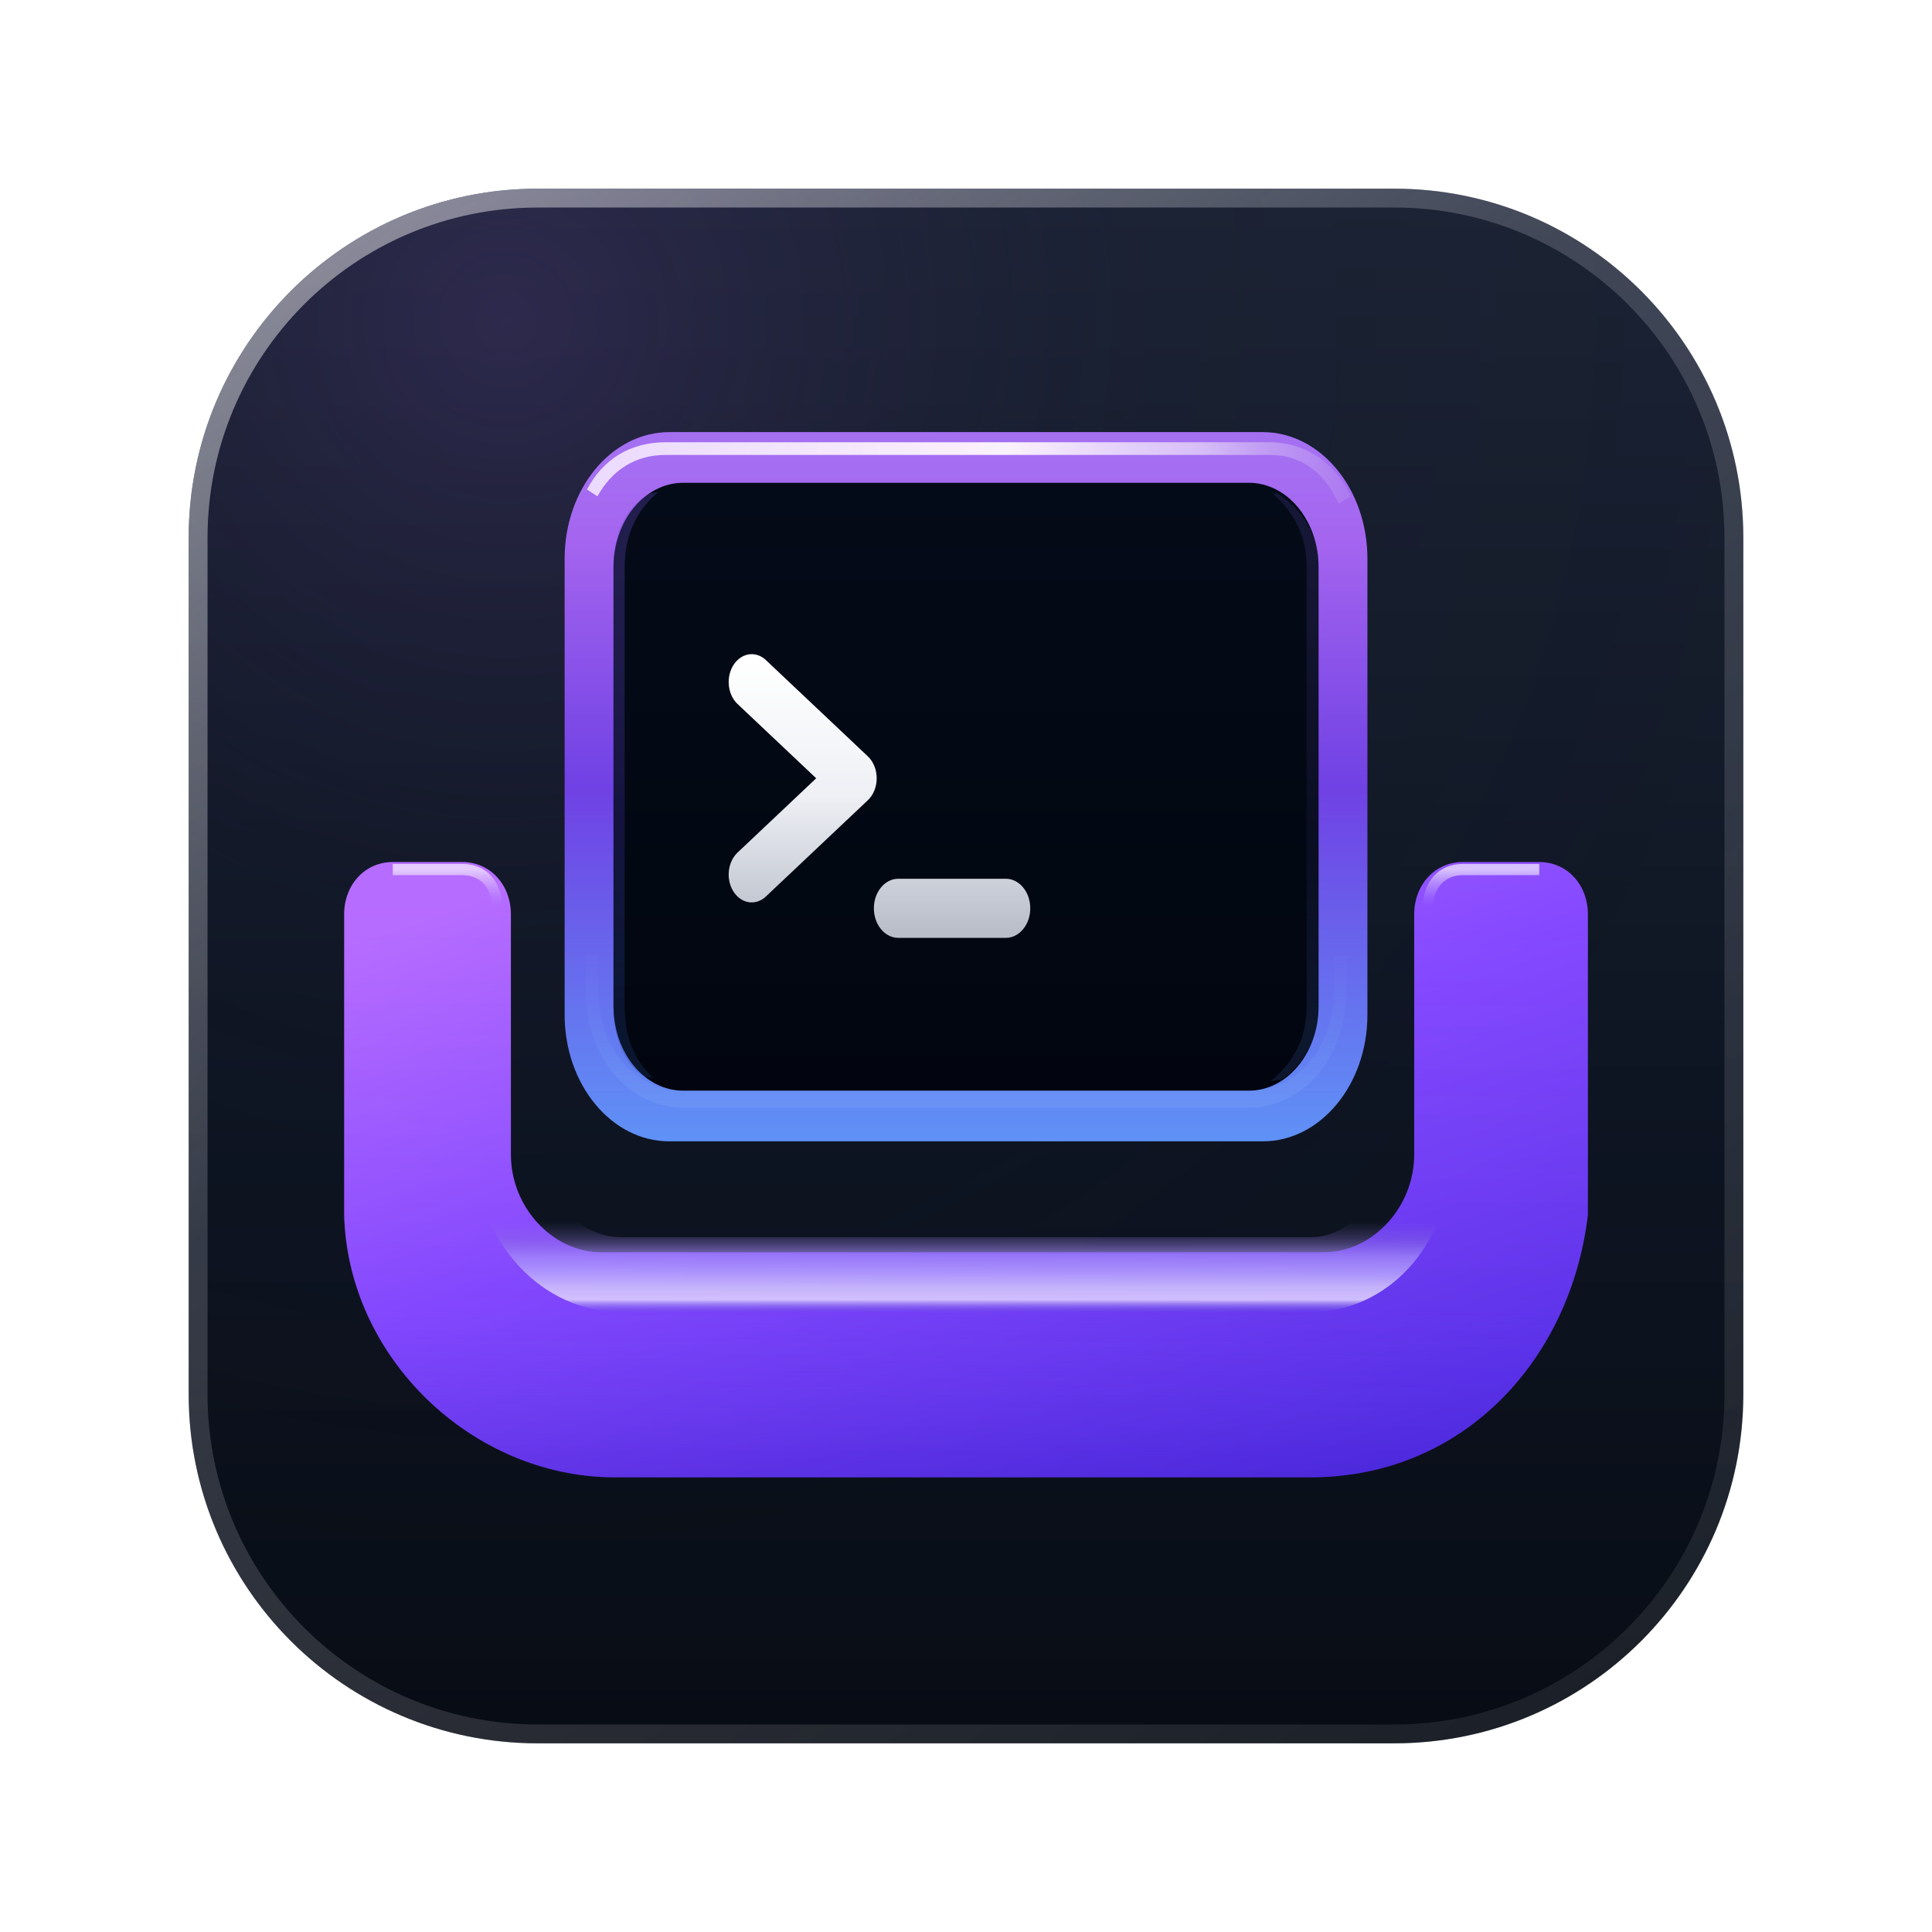
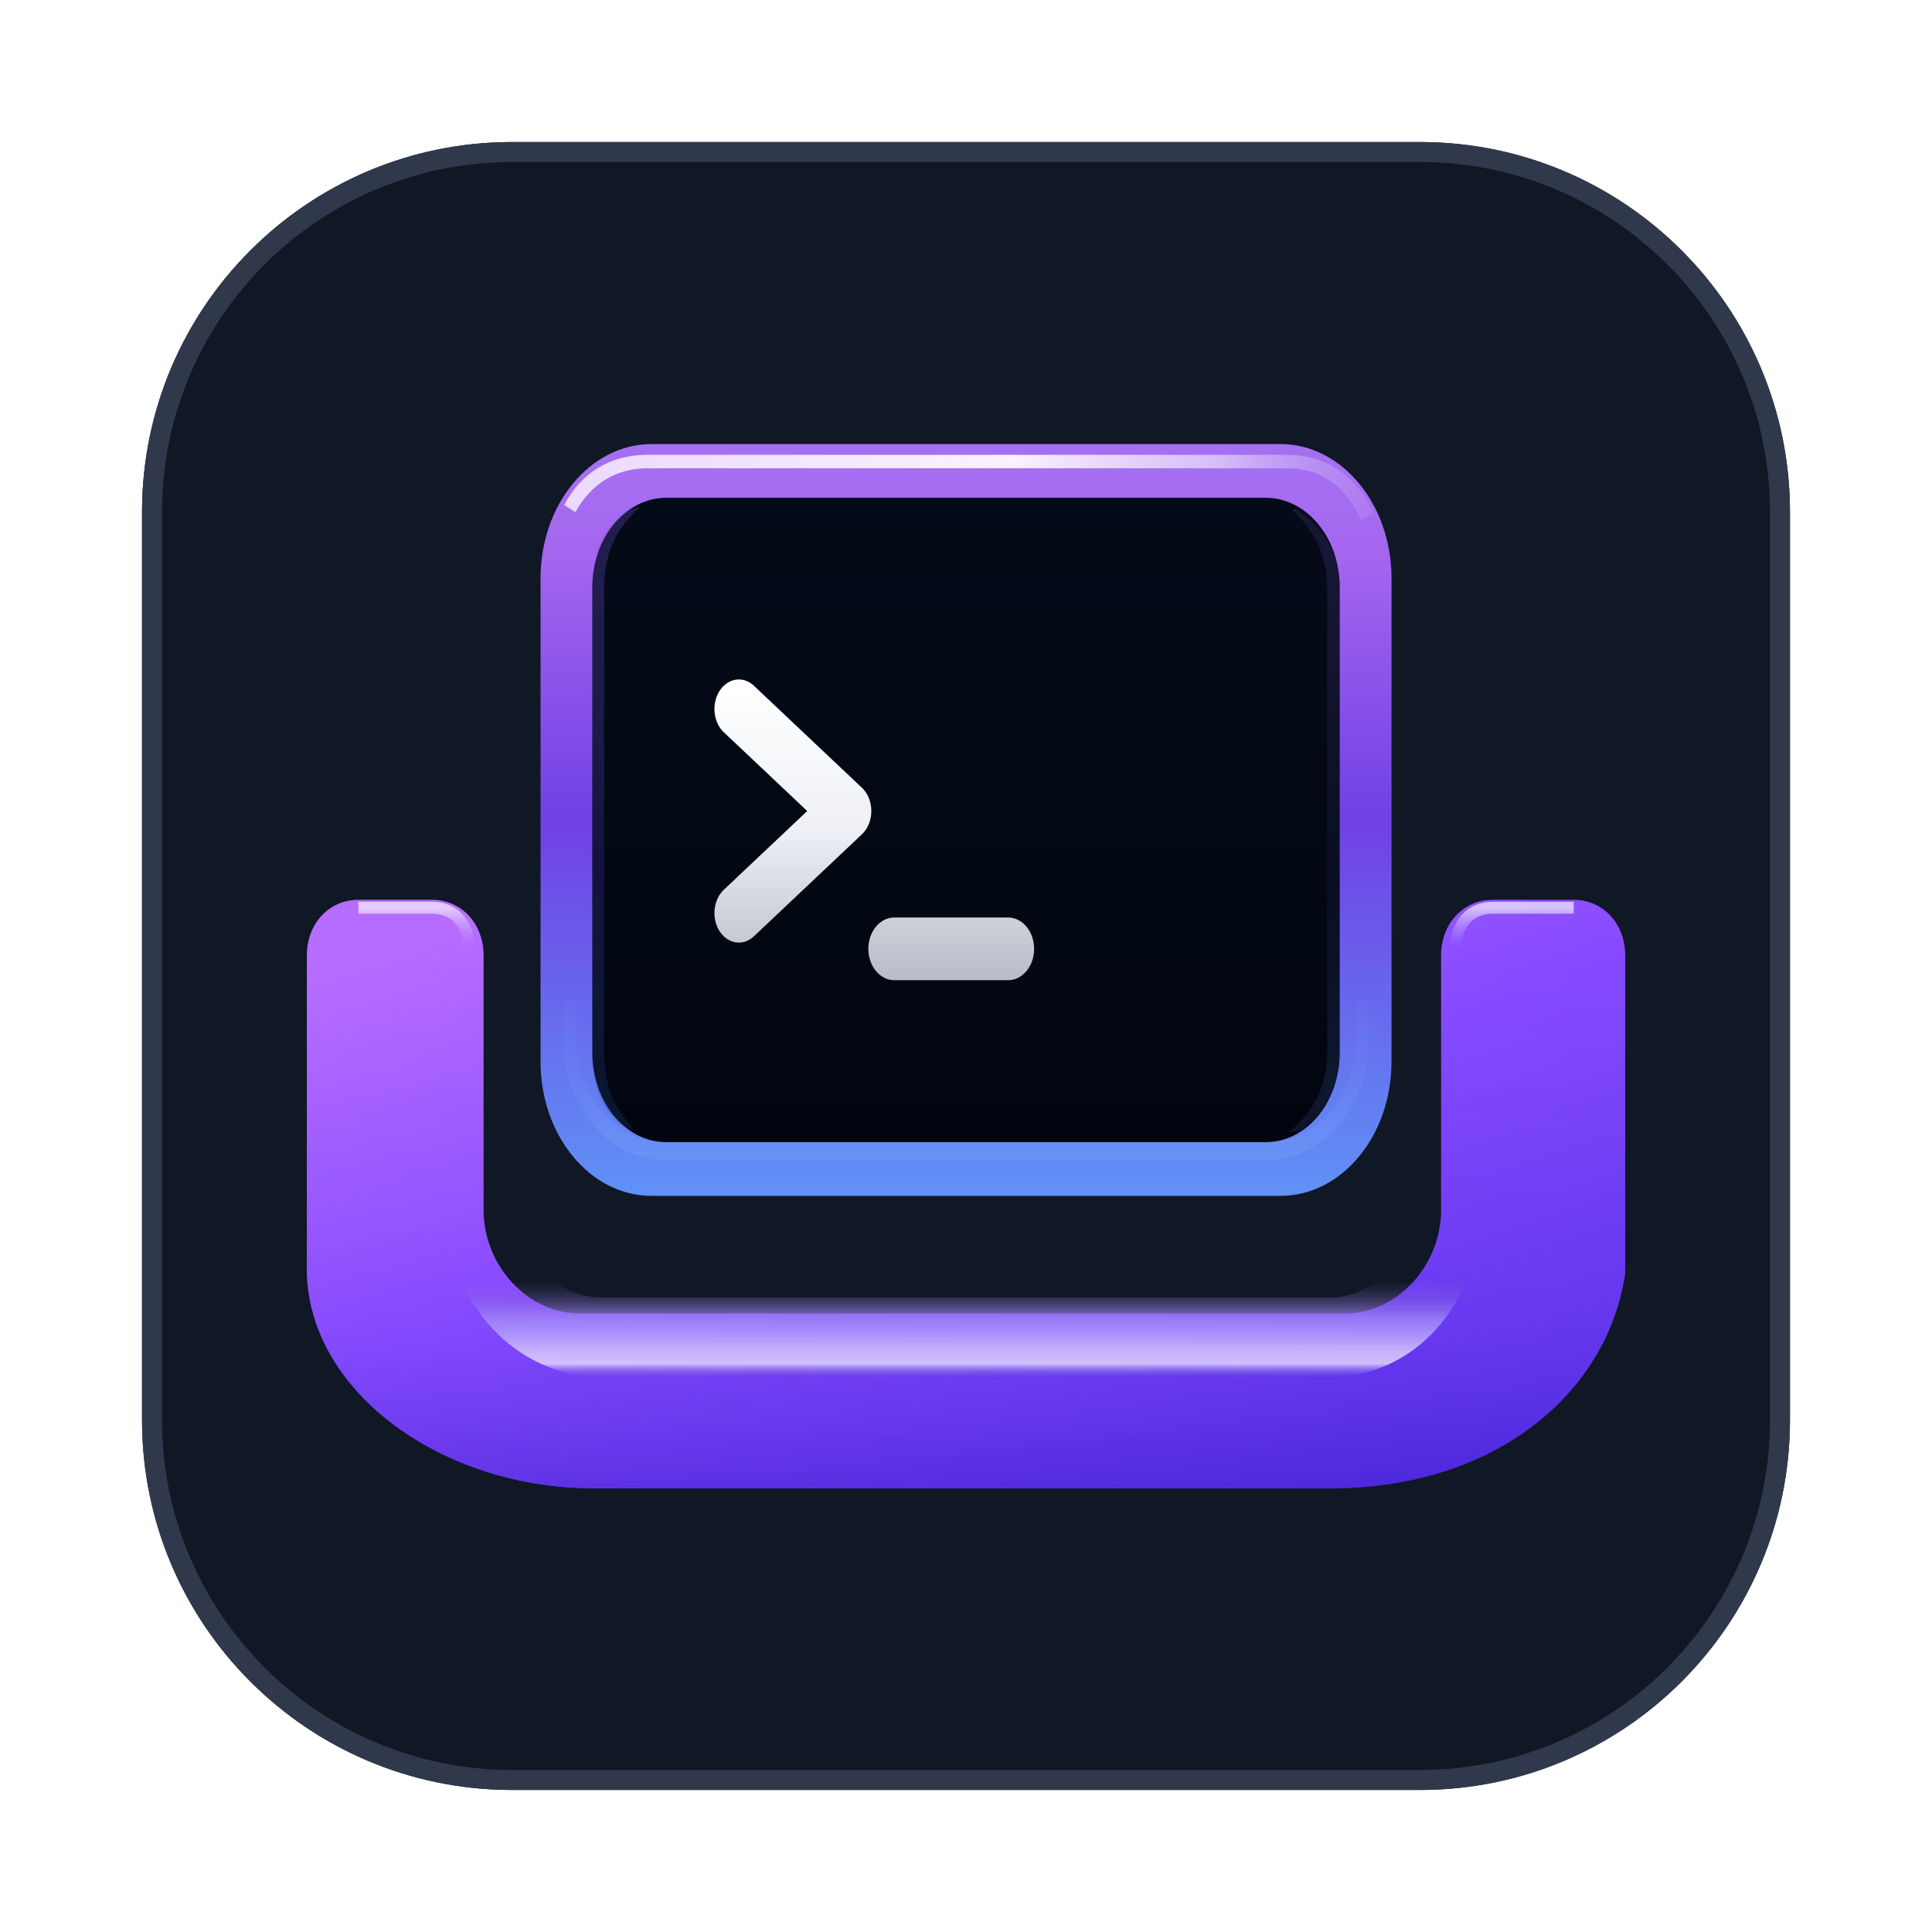
<svg xmlns="http://www.w3.org/2000/svg" viewBox="0 0 1024 1024" width="1024" height="1024" role="img" aria-label="Pier application icon — macOS">
-   <defs>
-     <linearGradient id="app-plate-fill" x1="0" y1="0" x2="0" y2="1">
-       <stop offset="0" stop-color="#1c2435" />
-       <stop offset="0.58" stop-color="#0e1522" />
-       <stop offset="1" stop-color="#090e18" />
-     </linearGradient>
-     <radialGradient id="app-plate-glow" cx="0.2" cy="0.08" r="0.9">
-       <stop offset="0" stop-color="#5b3b8b" stop-opacity="0.3" />
-       <stop offset="0.48" stop-color="#1a1630" stop-opacity="0.08" />
-       <stop offset="1" stop-color="#080b12" stop-opacity="0" />
-     </radialGradient>
-     <linearGradient id="app-plate-rim" x1="0.12" y1="0" x2="0.86" y2="1">
-       <stop offset="0" stop-color="#ffffff" stop-opacity="0.46" />
-       <stop offset="0.38" stop-color="#d9d9e6" stop-opacity="0.2" />
-       <stop offset="1" stop-color="#ffffff" stop-opacity="0.08" />
-     </linearGradient>
-     <linearGradient id="app-plate-depth" x1="0" y1="0" x2="0" y2="1">
-       <stop offset="0.72" stop-color="#000000" stop-opacity="0" />
-       <stop offset="1" stop-color="#000000" stop-opacity="0.12" />
-     </linearGradient>
-     <clipPath id="app-plate-clip">
-       <rect x="100" y="100" width="824" height="824" rx="185" />
-     </clipPath>
-   </defs>
-   <rect x="100" y="100" width="824" height="824" rx="185" fill="url(#app-plate-fill)" />
-   <g clip-path="url(#app-plate-clip)">
-     <rect x="100" y="100" width="824" height="824" fill="url(#app-plate-glow)" />
-     <rect x="100" y="100" width="824" height="824" fill="url(#app-plate-depth)" />
-   </g>
-   <rect x="105" y="105" width="814" height="814" rx="180" fill="none" stroke="url(#app-plate-rim)" stroke-width="10" />
-   <g id="pier-logo-mark" transform="translate(84.4 154.2) scale(4.092 4.419)">
-     <defs>
-       <linearGradient id="berth-fill" x1="0.16" y1="0.02" x2="0.82" y2="1" gradientUnits="userSpaceOnUse" gradientTransform="translate(15 60) scale(179 85)">
-         <stop offset="0" stop-color="#b66cff" />
-         <stop offset="0.44" stop-color="#8549ff" />
-         <stop offset="1" stop-color="#542ee5" />
-       </linearGradient>
-       <linearGradient id="berth-depth" x1="0" y1="0" x2="0" y2="1">
-         <stop offset="0" stop-color="#b275ff" stop-opacity="0" />
-         <stop offset="0.7" stop-color="#5b35ec" stop-opacity="0.08" />
-         <stop offset="1" stop-color="#2811b8" stop-opacity="0.3" />
-       </linearGradient>
-       <linearGradient id="berth-top-rim" x1="0" y1="0" x2="0" y2="1">
-         <stop offset="0" stop-color="#ffffff" stop-opacity="0.9" />
-         <stop offset="0.42" stop-color="#eadfff" stop-opacity="0.48" />
-         <stop offset="1" stop-color="#b89aff" stop-opacity="0" />
-       </linearGradient>
-       <linearGradient id="berth-shelf" x1="0" y1="108" x2="0" y2="120" gradientUnits="userSpaceOnUse">
-         <stop offset="0" stop-color="#8d72d8" stop-opacity="0" />
-         <stop offset="0.18" stop-color="#8f76dd" stop-opacity="0.28" />
-         <stop offset="0.38" stop-color="#a58df8" stop-opacity="0.72" />
-         <stop offset="0.55" stop-color="#b6a3fe" stop-opacity="0.82" />
-         <stop offset="0.72" stop-color="#cbbcfb" stop-opacity="0.92" />
-         <stop offset="0.86" stop-color="#ded0ff" stop-opacity="0.88" />
-         <stop offset="1" stop-color="#6b54db" stop-opacity="0.1" />
-       </linearGradient>
-       <linearGradient id="terminal-frame-fill" x1="0" y1="0" x2="0" y2="1">
-         <stop offset="0" stop-color="#a56ff2" />
-         <stop offset="0.04" stop-color="#a56ff2" />
-         <stop offset="0.15" stop-color="#a565ef" />
-         <stop offset="0.5" stop-color="#7041e4" />
-         <stop offset="1" stop-color="#5f92f6" />
-       </linearGradient>
-       <linearGradient id="terminal-top-rim" x1="50" y1="19" x2="160" y2="26" gradientUnits="userSpaceOnUse">
-         <stop offset="0" stop-color="#f3e6ff" stop-opacity="0.9" />
-         <stop offset="0.55" stop-color="#fff8ff" stop-opacity="0.95" />
-         <stop offset="0.8" stop-color="#eadcfb" stop-opacity="0.72" />
-         <stop offset="1" stop-color="#c5a9ef" stop-opacity="0.22" />
-       </linearGradient>
-       <linearGradient id="terminal-lower-rim" x1="0" y1="80" x2="0" y2="98" gradientUnits="userSpaceOnUse">
-         <stop offset="0" stop-color="#8b8cff" stop-opacity="0.04" />
-         <stop offset="0.42" stop-color="#779cf5" stop-opacity="0.14" />
-         <stop offset="1" stop-color="#81aaf7" stop-opacity="0.28" />
-       </linearGradient>
-       <linearGradient id="screen-fill" x1="0" y1="0" x2="0" y2="1">
-         <stop offset="0" stop-color="#040b18" />
-         <stop offset="0.65" stop-color="#020812" />
-         <stop offset="1" stop-color="#02050f" />
-       </linearGradient>
-       <radialGradient id="screen-glow" cx="0.12" cy="0.14" r="0.41">
-         <stop offset="0" stop-color="#765ed3" stop-opacity="0.47" />
-         <stop offset="0.28" stop-color="#3b397b" stop-opacity="0.11" />
-         <stop offset="0.75" stop-color="#0a1020" stop-opacity="0" />
-         <stop offset="1" stop-color="#0a1020" stop-opacity="0" />
-       </radialGradient>
-       <linearGradient id="screen-left-depth" x1="54" y1="32" x2="56" y2="88" gradientUnits="userSpaceOnUse">
-         <stop offset="0" stop-color="#5d46bd" stop-opacity="0.32" />
-         <stop offset="0.55" stop-color="#271d69" stop-opacity="0.5" />
-         <stop offset="1" stop-color="#24408b" stop-opacity="0.26" />
-       </linearGradient>
-       <linearGradient id="screen-right-depth" x1="153" y1="32" x2="155" y2="88" gradientUnits="userSpaceOnUse">
-         <stop offset="0" stop-color="#7857dc" stop-opacity="0.16" />
-         <stop offset="0.62" stop-color="#493b9d" stop-opacity="0.11" />
-         <stop offset="1" stop-color="#4271c8" stop-opacity="0.16" />
-       </linearGradient>
-       <linearGradient id="glyph-fill" x1="0" y1="45" x2="0" y2="77" gradientUnits="userSpaceOnUse">
-         <stop offset="0" stop-color="#ffffff" />
-         <stop offset="0.5" stop-color="#eef0f5" />
-         <stop offset="1" stop-color="#b9bec9" />
-       </linearGradient>
-       <filter id="berth-shadow" x="-15%" y="-10%" width="130%" height="125%" color-interpolation-filters="sRGB">
-         <feDropShadow dx="0" dy="2" stdDeviation="2" flood-color="#15064c" flood-opacity="0.28" />
-         <feDropShadow dx="0" dy="0.7" stdDeviation="0.8" flood-color="#000000" flood-opacity="0.3" />
-       </filter>
-       <filter id="terminal-shadow-and-halo" x="35" y="6" width="140" height="112" filterUnits="userSpaceOnUse" color-interpolation-filters="sRGB">
-         <feGaussianBlur in="SourceAlpha" stdDeviation="3" result="halo-blur" />
-         <feOffset in="halo-blur" dx="-0.55" dy="1.1" result="halo-position" />
-         <feFlood flood-color="#7552ff" flood-opacity="0.18" result="halo-color" />
-         <feComposite in="halo-color" in2="halo-position" operator="in" result="uniform-halo" />
-       </filter>
-       <filter id="terminal-bottom-shadow" x="42" y="88" width="125" height="25" filterUnits="userSpaceOnUse" color-interpolation-filters="sRGB">
-         <feGaussianBlur in="SourceAlpha" stdDeviation="3 1.8" result="shadow-blur" />
-         <feOffset in="shadow-blur" dy="1.5" result="shadow-position" />
-         <feFlood flood-color="#010612" flood-opacity="0.36" result="shadow-color" />
-         <feComposite in="shadow-color" in2="shadow-position" operator="in" />
-       </filter>
-       <filter id="glyph-shadow" x="-30%" y="-30%" width="160%" height="180%" color-interpolation-filters="sRGB">
-         <feDropShadow dx="0" dy="1.3" stdDeviation="0.9" flood-color="#000000" flood-opacity="0.62" />
-       </filter>
-       <clipPath id="berth-clip">
-         <path d="M22 60H32c4 0 7 3 7 7v32c0 7 6 13 13 13h104c7 0 13-6 13-13V67c0-4 3-7 7-7h11c4 0 7 3 7 7v40c-2.4 19-17.6 35-40 35H54c-20.6 0-38.5-16-39-35V67c0-4 3-7 7-7Z" />
-       </clipPath>
-     </defs>
-     <g id="berth-layer" transform="translate(104.5 145) scale(0.9) translate(-104.5 -145)">
-       <g id="berth-body">
-         <path id="berth-base" d="M22 60H32c4 0 7 3 7 7v32c0 7 6 13 13 13h104c7 0 13-6 13-13V67c0-4 3-7 7-7h11c4 0 7 3 7 7v40c-2.4 19-17.6 35-40 35H54c-20.6 0-38.5-16-39-35V67c0-4 3-7 7-7Z" fill="url(#berth-fill)" />
-         <rect id="berth-depth-overlay" x="15" y="60" width="179" height="85" fill="url(#berth-depth)" clip-path="url(#berth-clip)" />
-         <path id="berth-arm-highlights" d="M22 61H32c3 0 5 2 5 5M171 66c0-3 2-5 5-5h11" fill="none" stroke="url(#berth-top-rim)" stroke-width="1.5" stroke-linecap="butt" opacity="0.72" />
-         <path id="berth-inner-shelf" d="M34 98C34 95.7 36.2 94 39 94s5 1.7 5 4v1c0 6.1 4.9 11 11 11h99c5.5 0 10-4.5 10-10v-2c0-2.3 2.2-4 5-4s5 1.7 5 4v2c0 11.1-8.9 20-20 20H55c-11.6 0-21-9.4-21-21Z" fill="url(#berth-shelf)" />
+   <g id="app-icon-artwork" transform="translate(512 512) scale(1.06) translate(-512 -512)">
+     <rect x="100" y="100" width="824" height="824" rx="185" fill="#101725" />
+     <rect x="105" y="105" width="814" height="814" rx="180" fill="none" stroke="#30394b" stroke-width="10" />
+     <g id="pier-logo-mark" transform="translate(84.4 176.2) scale(4.092 4.419)">
+       <defs>
+         <linearGradient id="berth-fill" x1="0.16" y1="0.02" x2="0.82" y2="1" gradientUnits="userSpaceOnUse" gradientTransform="translate(15 60) scale(179 85)">
+           <stop offset="0" stop-color="#b66cff" />
+           <stop offset="0.44" stop-color="#8549ff" />
+           <stop offset="1" stop-color="#542ee5" />
+         </linearGradient>
+         <linearGradient id="berth-depth" x1="0" y1="0" x2="0" y2="1">
+           <stop offset="0" stop-color="#b275ff" stop-opacity="0" />
+           <stop offset="0.7" stop-color="#5b35ec" stop-opacity="0.08" />
+           <stop offset="1" stop-color="#2811b8" stop-opacity="0.3" />
+         </linearGradient>
+         <linearGradient id="berth-top-rim" x1="0" y1="0" x2="0" y2="1">
+           <stop offset="0" stop-color="#ffffff" stop-opacity="0.9" />
+           <stop offset="0.42" stop-color="#eadfff" stop-opacity="0.48" />
+           <stop offset="1" stop-color="#b89aff" stop-opacity="0" />
+         </linearGradient>
+         <linearGradient id="berth-shelf" x1="0" y1="108" x2="0" y2="120" gradientUnits="userSpaceOnUse">
+           <stop offset="0" stop-color="#8d72d8" stop-opacity="0" />
+           <stop offset="0.18" stop-color="#8f76dd" stop-opacity="0.28" />
+           <stop offset="0.38" stop-color="#a58df8" stop-opacity="0.72" />
+           <stop offset="0.55" stop-color="#b6a3fe" stop-opacity="0.82" />
+           <stop offset="0.72" stop-color="#cbbcfb" stop-opacity="0.92" />
+           <stop offset="0.86" stop-color="#ded0ff" stop-opacity="0.88" />
+           <stop offset="1" stop-color="#6b54db" stop-opacity="0.1" />
+         </linearGradient>
+         <linearGradient id="terminal-frame-fill" x1="0" y1="0" x2="0" y2="1">
+           <stop offset="0" stop-color="#a56ff2" />
+           <stop offset="0.04" stop-color="#a56ff2" />
+           <stop offset="0.15" stop-color="#a565ef" />
+           <stop offset="0.5" stop-color="#7041e4" />
+           <stop offset="1" stop-color="#5f92f6" />
+         </linearGradient>
+         <linearGradient id="terminal-top-rim" x1="50" y1="19" x2="160" y2="26" gradientUnits="userSpaceOnUse">
+           <stop offset="0" stop-color="#f3e6ff" stop-opacity="0.9" />
+           <stop offset="0.55" stop-color="#fff8ff" stop-opacity="0.95" />
+           <stop offset="0.8" stop-color="#eadcfb" stop-opacity="0.72" />
+           <stop offset="1" stop-color="#c5a9ef" stop-opacity="0.22" />
+         </linearGradient>
+         <linearGradient id="terminal-lower-rim" x1="0" y1="80" x2="0" y2="98" gradientUnits="userSpaceOnUse">
+           <stop offset="0" stop-color="#8b8cff" stop-opacity="0.04" />
+           <stop offset="0.42" stop-color="#779cf5" stop-opacity="0.14" />
+           <stop offset="1" stop-color="#81aaf7" stop-opacity="0.28" />
+         </linearGradient>
+         <linearGradient id="screen-fill" x1="0" y1="0" x2="0" y2="1">
+           <stop offset="0" stop-color="#040b18" />
+           <stop offset="0.65" stop-color="#020812" />
+           <stop offset="1" stop-color="#02050f" />
+         </linearGradient>
+         <radialGradient id="screen-glow" cx="0.12" cy="0.14" r="0.41">
+           <stop offset="0" stop-color="#765ed3" stop-opacity="0.47" />
+           <stop offset="0.28" stop-color="#3b397b" stop-opacity="0.11" />
+           <stop offset="0.75" stop-color="#0a1020" stop-opacity="0" />
+           <stop offset="1" stop-color="#0a1020" stop-opacity="0" />
+         </radialGradient>
+         <linearGradient id="screen-left-depth" x1="54" y1="32" x2="56" y2="88" gradientUnits="userSpaceOnUse">
+           <stop offset="0" stop-color="#5d46bd" stop-opacity="0.32" />
+           <stop offset="0.55" stop-color="#271d69" stop-opacity="0.5" />
+           <stop offset="1" stop-color="#24408b" stop-opacity="0.26" />
+         </linearGradient>
+         <linearGradient id="screen-right-depth" x1="153" y1="32" x2="155" y2="88" gradientUnits="userSpaceOnUse">
+           <stop offset="0" stop-color="#7857dc" stop-opacity="0.16" />
+           <stop offset="0.62" stop-color="#493b9d" stop-opacity="0.11" />
+           <stop offset="1" stop-color="#4271c8" stop-opacity="0.16" />
+         </linearGradient>
+         <linearGradient id="glyph-fill" x1="0" y1="45" x2="0" y2="77" gradientUnits="userSpaceOnUse">
+           <stop offset="0" stop-color="#ffffff" />
+           <stop offset="0.5" stop-color="#eef0f5" />
+           <stop offset="1" stop-color="#b9bec9" />
+         </linearGradient>
+         <filter id="berth-shadow" x="-15%" y="-10%" width="130%" height="125%" color-interpolation-filters="sRGB">
+           <feDropShadow dx="0" dy="2" stdDeviation="2" flood-color="#15064c" flood-opacity="0.28" />
+           <feDropShadow dx="0" dy="0.7" stdDeviation="0.8" flood-color="#000000" flood-opacity="0.3" />
+         </filter>
+         <filter id="terminal-shadow-and-halo" x="35" y="6" width="140" height="112" filterUnits="userSpaceOnUse" color-interpolation-filters="sRGB">
+           <feGaussianBlur in="SourceAlpha" stdDeviation="3" result="halo-blur" />
+           <feOffset in="halo-blur" dx="-0.55" dy="1.1" result="halo-position" />
+           <feFlood flood-color="#7552ff" flood-opacity="0.18" result="halo-color" />
+           <feComposite in="halo-color" in2="halo-position" operator="in" result="uniform-halo" />
+         </filter>
+         <filter id="terminal-bottom-shadow" x="42" y="88" width="125" height="25" filterUnits="userSpaceOnUse" color-interpolation-filters="sRGB">
+           <feGaussianBlur in="SourceAlpha" stdDeviation="3 1.8" result="shadow-blur" />
+           <feOffset in="shadow-blur" dy="1.5" result="shadow-position" />
+           <feFlood flood-color="#010612" flood-opacity="0.36" result="shadow-color" />
+           <feComposite in="shadow-color" in2="shadow-position" operator="in" />
+         </filter>
+         <filter id="glyph-shadow" x="-30%" y="-30%" width="160%" height="180%" color-interpolation-filters="sRGB">
+           <feDropShadow dx="0" dy="1.3" stdDeviation="0.9" flood-color="#000000" flood-opacity="0.62" />
+         </filter>
+         <clipPath id="berth-clip">
+           <path d="M22 60H32c4 0 7 3 7 7v32c0 7 6 13 13 13h104c7 0 13-6 13-13V67c0-4 3-7 7-7h11c4 0 7 3 7 7v40c-2.4 15-17.6 27-40 27H54c-20.6 0-38.5-12-39-27V67c0-4 3-7 7-7Z" />
+         </clipPath>
+       </defs>
+       <g id="berth-layer" transform="translate(104.5 145) scale(0.9) translate(-104.5 -145)">
+         <g id="berth-body">
+           <path id="berth-base" d="M22 60H32c4 0 7 3 7 7v32c0 7 6 13 13 13h104c7 0 13-6 13-13V67c0-4 3-7 7-7h11c4 0 7 3 7 7v40c-2.4 15-17.6 27-40 27H54c-20.6 0-38.5-12-39-27V67c0-4 3-7 7-7Z" fill="url(#berth-fill)" />
+           <rect id="berth-depth-overlay" x="15" y="60" width="179" height="74" fill="url(#berth-depth)" clip-path="url(#berth-clip)" />
+           <path id="berth-arm-highlights" d="M22 61H32c3 0 5 2 5 5M171 66c0-3 2-5 5-5h11" fill="none" stroke="url(#berth-top-rim)" stroke-width="1.5" stroke-linecap="butt" opacity="0.72" />
+           <path id="berth-inner-shelf" d="M34 98C34 95.7 36.2 94 39 94s5 1.7 5 4v1c0 6.1 4.9 11 11 11h99c5.5 0 10-4.5 10-10v-2c0-2.3 2.2-4 5-4s5 1.7 5 4v2c0 11.1-8.9 20-20 20H55c-11.6 0-21-9.4-21-21Z" fill="url(#berth-shelf)" />
+         </g>
      </g>
-     </g>
-     <g id="terminal-layer" transform="translate(104.5 102) scale(0.9042 1.0127) translate(-104.5 -102)">
-       <g id="terminal-material-effects" opacity="0">
-         <rect id="terminal-bottom-shadow-shape" x="51" y="94" width="107" height="8" rx="4" fill="#000000" filter="url(#terminal-bottom-shadow)" />
-         <rect id="terminal-effect-shape" x="47" y="18" width="115" height="84" rx="15" fill="#000000" filter="url(#terminal-shadow-and-halo)" />
-       </g>
-       <rect id="terminal-frame" x="47" y="18" width="115" height="84" rx="15" fill="url(#terminal-frame-fill)" />
-       <g id="screen-layer">
-         <rect id="screen" x="54" y="24" width="101" height="72" rx="10" fill="url(#screen-fill)" />
-         <rect id="screen-left-top-glow" x="54" y="24" width="101" height="72" rx="10" fill="url(#screen-glow)" opacity="0" />
-         <path id="screen-left-inner-depth" d="M54 34C54 29.6 56.1 26.7 59.1 25.3L60.4 25.1C57.4 27.2 55.6 30.1 55.6 34v52c0 3.7 1.4 6.4 4.1 8.5l-1.4-.2C55.6 92.8 54 90 54 86Z" fill="url(#screen-left-depth)" />
-         <path id="screen-right-inner-depth" d="M149 25.2C152.7 27.1 155 30.2 155 34v52c0 3.8-2.1 6.9-5.4 8.7l-1.5.2c3.3-2.2 5.2-5.1 5.2-8.9V34c0-3.6-1.7-6.4-4.7-8.6Z" fill="url(#screen-right-depth)" />
-       </g>
-       <g id="terminal-frame-highlights">
-         <path id="terminal-top-highlight" d="M61.5 19.2H148c5.2 0 9.4 2.5 11.6 6.4l-1.7.9c-2-3.6-5.2-5.8-9.9-5.8H61.5c-4.4 0-7.7 1.8-9.8 4.9l-1.5-.8c2.3-3.6 6.2-5.6 11.3-5.6Z" fill="url(#terminal-top-rim)" />
-         <path id="terminal-bottom-highlight" d="M50 80v4c0 8.1 6.2 14 14 14h81c7.8 0 14-5.9 14-14v-4h-1.8v4c0 7-5.3 12-12.2 12H64c-6.9 0-12.2-5-12.2-12v-4Z" fill="url(#terminal-lower-rim)" />
-       </g>
-       <g id="glyph-layer" fill="none" stroke="url(#glyph-fill)" stroke-linecap="round" stroke-linejoin="round">
-         <path id="chevron" d="M73.8 47.6L88.4 59L73.8 70.4" stroke-width="6.6" />
-         <path id="underscore" d="M94.8 74.4H110.2" stroke-width="7" />
+       <g id="terminal-layer" transform="translate(104.5 102) scale(0.9042 1.0127) translate(-104.5 -102)">
+         <g id="terminal-material-effects" opacity="0">
+           <rect id="terminal-bottom-shadow-shape" x="51" y="94" width="107" height="8" rx="4" fill="#000000" filter="url(#terminal-bottom-shadow)" />
+           <rect id="terminal-effect-shape" x="47" y="18" width="115" height="84" rx="15" fill="#000000" filter="url(#terminal-shadow-and-halo)" />
+         </g>
+         <rect id="terminal-frame" x="47" y="18" width="115" height="84" rx="15" fill="url(#terminal-frame-fill)" />
+         <g id="screen-layer">
+           <rect id="screen" x="54" y="24" width="101" height="72" rx="10" fill="url(#screen-fill)" />
+           <rect id="screen-left-top-glow" x="54" y="24" width="101" height="72" rx="10" fill="url(#screen-glow)" opacity="0" />
+           <path id="screen-left-inner-depth" d="M54 34C54 29.6 56.1 26.7 59.1 25.3L60.4 25.1C57.4 27.2 55.6 30.1 55.6 34v52c0 3.7 1.4 6.4 4.1 8.5l-1.4-.2C55.6 92.8 54 90 54 86Z" fill="url(#screen-left-depth)" />
+           <path id="screen-right-inner-depth" d="M149 25.2C152.7 27.1 155 30.2 155 34v52c0 3.8-2.1 6.9-5.4 8.7l-1.5.2c3.3-2.2 5.2-5.1 5.2-8.9V34c0-3.6-1.7-6.4-4.7-8.6Z" fill="url(#screen-right-depth)" />
+         </g>
+         <g id="terminal-frame-highlights">
+           <path id="terminal-top-highlight" d="M61.5 19.2H148c5.2 0 9.4 2.5 11.6 6.4l-1.7.9c-2-3.6-5.2-5.8-9.9-5.8H61.5c-4.4 0-7.7 1.8-9.8 4.9l-1.5-.8c2.3-3.6 6.2-5.6 11.3-5.6Z" fill="url(#terminal-top-rim)" />
+           <path id="terminal-bottom-highlight" d="M50 80v4c0 8.1 6.2 14 14 14h81c7.8 0 14-5.9 14-14v-4h-1.8v4c0 7-5.3 12-12.2 12H64c-6.9 0-12.2-5-12.2-12v-4Z" fill="url(#terminal-lower-rim)" />
+         </g>
+         <g id="glyph-layer" fill="none" stroke="url(#glyph-fill)" stroke-linecap="round" stroke-linejoin="round">
+           <path id="chevron" d="M73.8 47.6L88.4 59L73.8 70.4" stroke-width="6.6" />
+           <path id="underscore" d="M94.8 74.4H110.2" stroke-width="7" />
+         </g>
      </g>
    </g>
  </g>
</svg>
